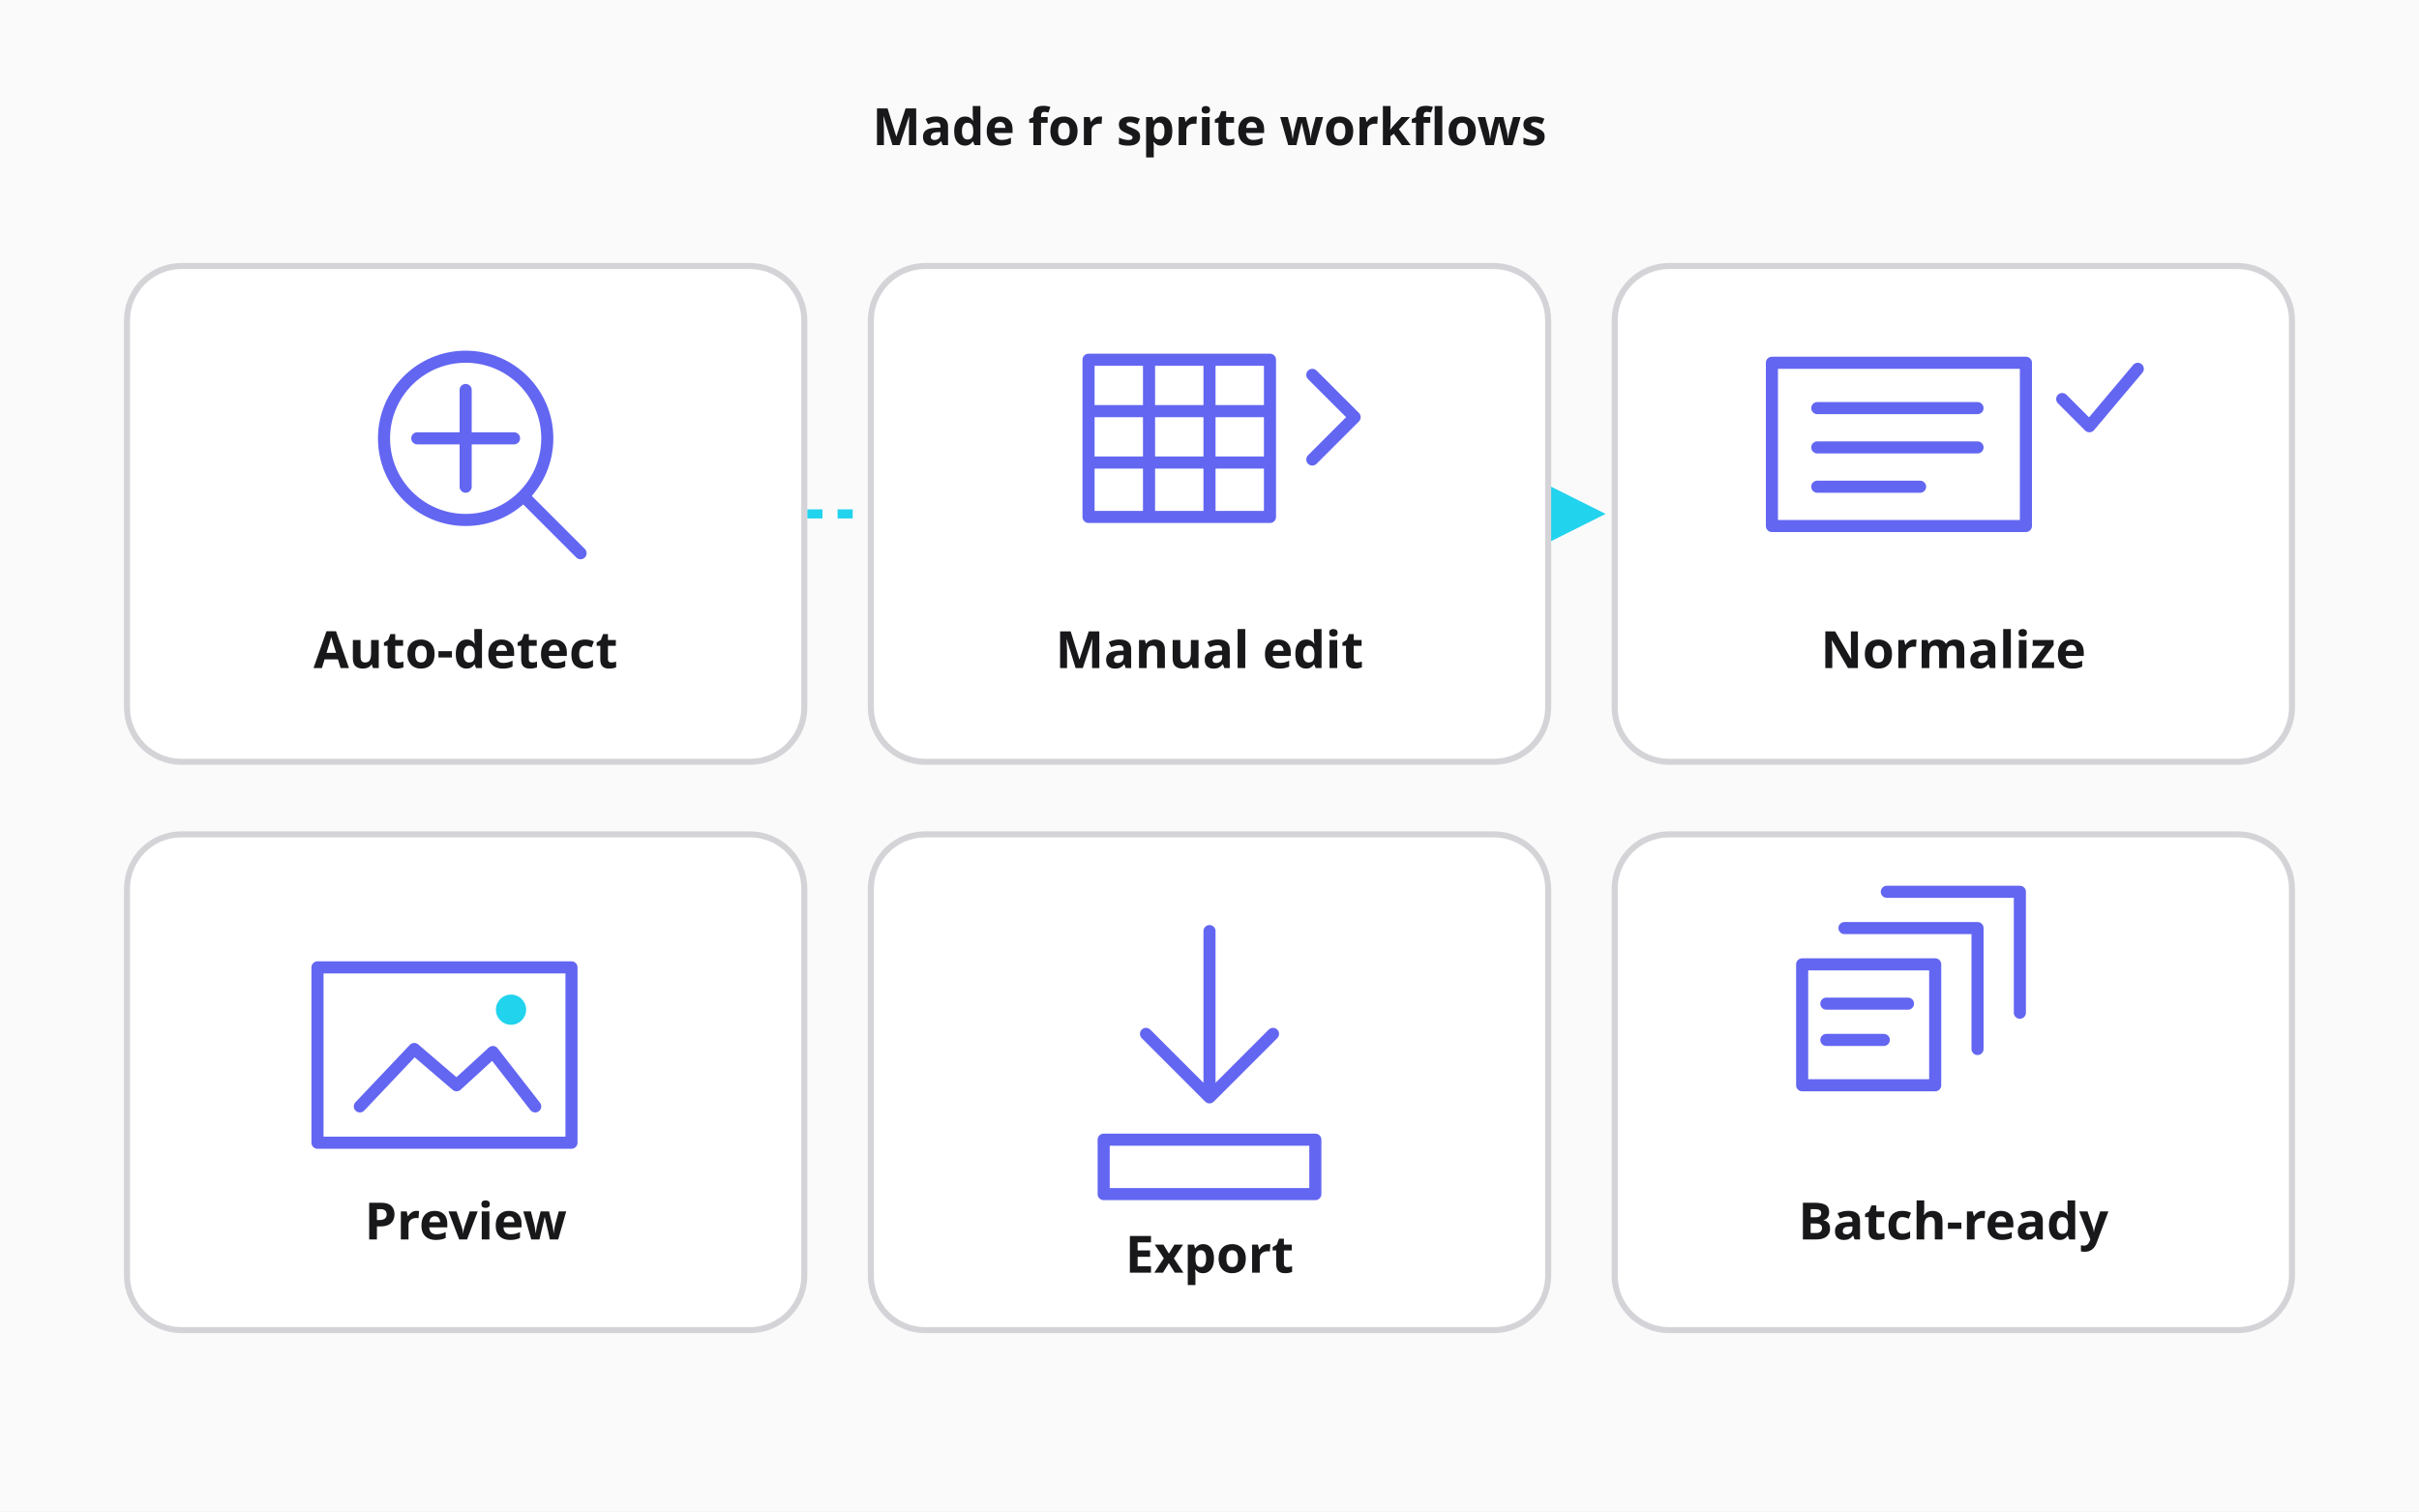
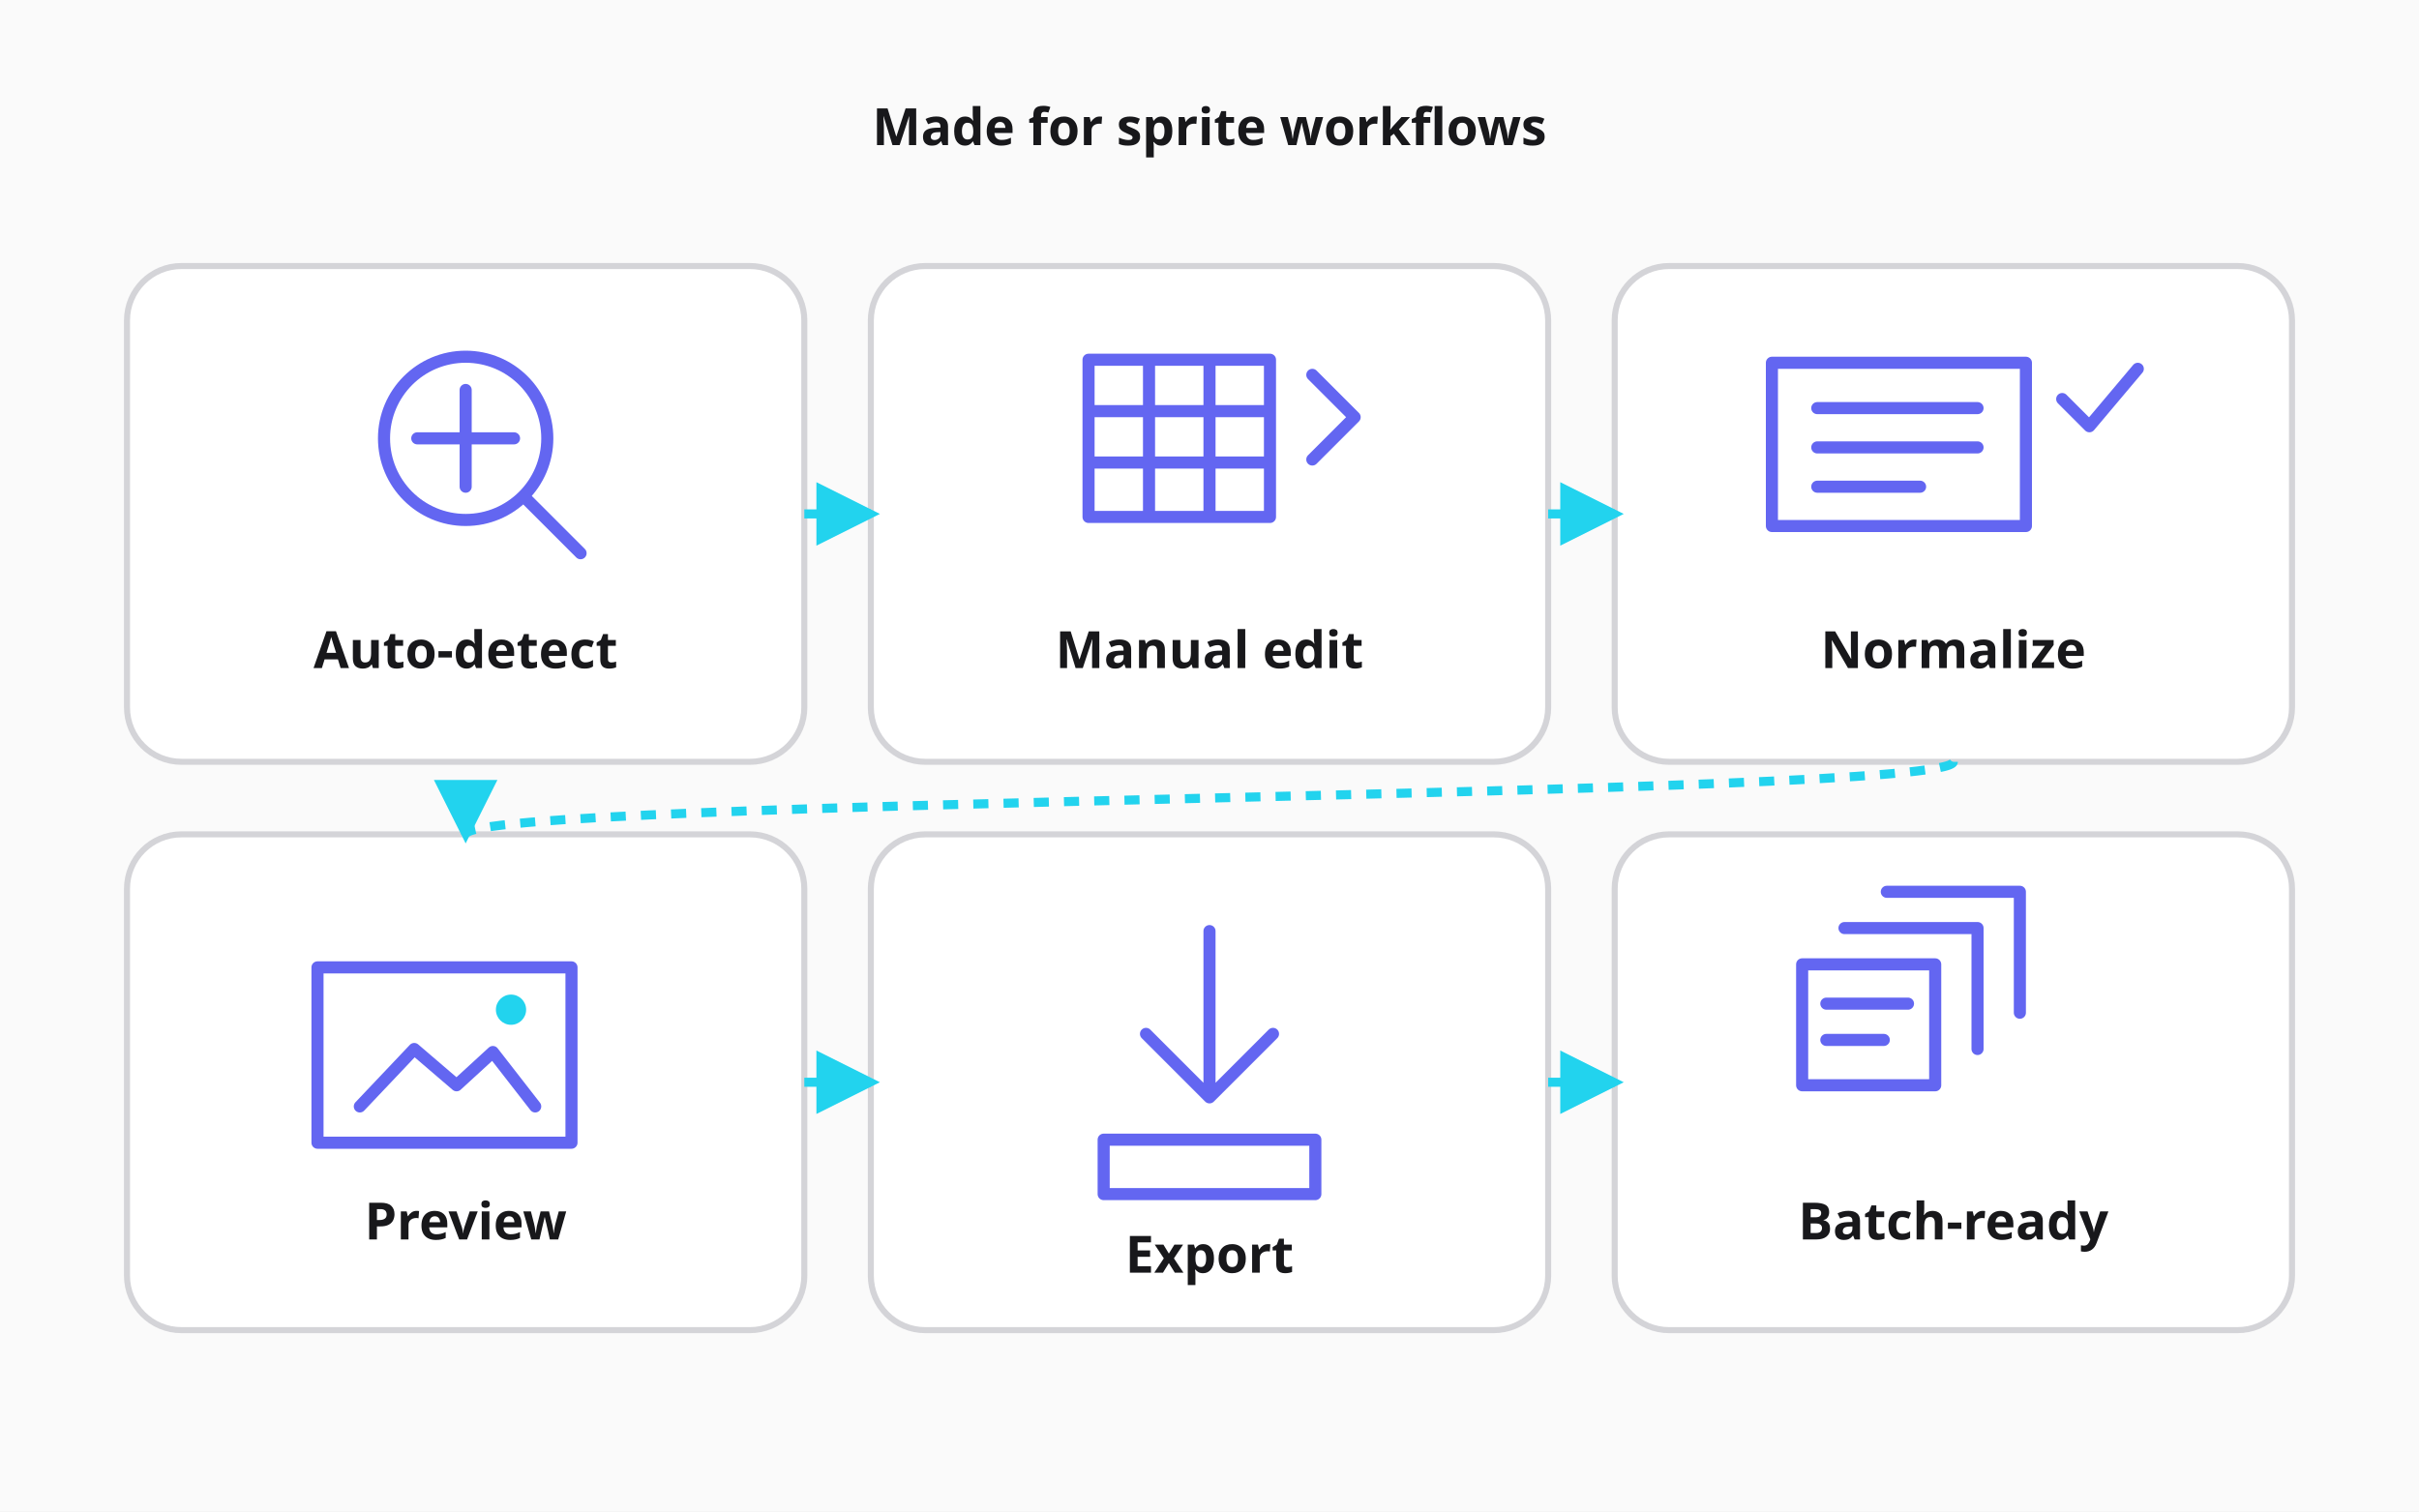
- <svg xmlns="http://www.w3.org/2000/svg" viewBox="0 0 800 500" role="img" aria-labelledby="title desc">
-   <style>.bg{fill:#fafafa}.card{fill:#fff;stroke:#d4d4d8;stroke-width:2}.text{fill:#18181b;font:650 17px system-ui,sans-serif}.ico{fill:none;stroke:#6366f1;stroke-width:4;stroke-linecap:round;stroke-linejoin:round}.active{animation:pulse 2.6s ease-in-out infinite}.fade{animation:fade .8s ease both}.dash{fill:none;stroke:#22d3ee;stroke-width:3;stroke-dasharray:5 5;marker-end:url(#arr);animation:dash 5s linear infinite}@keyframes pulse{50%{filter:drop-shadow(0 0 8px #22d3ee)}}@keyframes dash{to{stroke-dashoffset:-80}}@keyframes fade{from{opacity:0}to{opacity:1}}@media(prefers-color-scheme:dark){.bg{fill:#18181b}.card{fill:#27272a;stroke:#52525b}.text{fill:#fafafa}}</style>
+ <svg xmlns="http://www.w3.org/2000/svg" aria-labelledby="title desc" viewBox="0 0 800 500">
+   <style>
+         @keyframes pulse{50%{filter:drop-shadow(0 0 8px #22d3ee)}}@keyframes dash{to{stroke-dashoffset:-80}}@keyframes fade{0%{opacity:0}to{opacity:1}}.dash{fill:none;stroke:#22d3ee;stroke-width:3;stroke-dasharray:5 5;marker-end:url(#arr);animation:dash 5s linear infinite}.card{fill:#fff;stroke:#d4d4d8;stroke-width:2}.text{fill:#18181b;font:650 17px system-ui,sans-serif}.ico{fill:none;stroke:#6366f1;stroke-width:4;stroke-linecap:round;stroke-linejoin:round}@media (prefers-color-scheme:dark){svg&gt;path:first-of-type{fill:#18181b!important}.card{fill:#27272a;stroke:#52525b}.text{fill:#fafafa}}
+     </style>
  <defs>
-     <marker id="arr" markerWidth="7" markerHeight="7" refX="6" refY="3.5" orient="auto">
-       <path d="M0 0l7 3.5-7 3.5z" fill="#22d3ee" />
+     <marker id="arr" markerHeight="7" markerWidth="7" orient="auto" refX="6" refY="3.5">
+       <path fill="#22d3ee" d="m0 0 7 3.5L0 7z" />
    </marker>
  </defs>
-   <rect class="bg" width="800" height="500" />
-   <text class="text" x="400" y="48" text-anchor="middle" font-size="26">Made for sprite workflows</text>
-   <g class="fade">
-     <rect class="card active" x="42" y="88" width="224" height="164" rx="18" />
-     <path class="dash" d="M267 170h15M513 170h15" />
-     <circle class="ico" cx="154" cy="145" r="27" />
-     <path class="ico" d="M174 165l18 18M138 145h32M154 129v32" />
-     <text class="text" x="154" y="221" text-anchor="middle">Auto-detect</text>
-     <rect class="card" x="288" y="88" width="224" height="164" rx="18" />
-     <path class="ico" d="M360 119h60v52h-60zM380 119v52M400 119v52M360 136h60M360 153h60M434 124l14 14-14 14" />
-     <text class="text" x="400" y="221" text-anchor="middle">Manual edit</text>
-     <rect class="card" x="534" y="88" width="224" height="164" rx="18" />
-     <path class="ico" d="M586 120h84v54h-84zM601 135h53M601 148h53M601 161h34M682 132l9 9 16-19" />
-     <text class="text" x="646" y="221" text-anchor="middle">Normalize</text>
-     <rect class="card" x="42" y="276" width="224" height="164" rx="18" />
-     <path class="ico" d="M105 320h84v58h-84zM119 366l18-19 14 12 12-11 14 18" />
+   <path d="M0 0h800v500H0z" style="fill:#fafafa" />
+   <text x="400" y="48" class="text" font-size="26" text-anchor="middle">Made for sprite workflows</text>
+   <g style="animation:fade .8s ease both">
+     <rect width="224" height="164" x="42" y="88" class="card" rx="18" style="animation:pulse 2.6s ease-in-out infinite" />
+     <circle cx="154" cy="145" r="27" class="ico" />
+     <path d="m174 165 18 18m-54-38h32m-16-16v32" class="ico" />
+     <text x="154" y="221" class="text" text-anchor="middle">Auto-detect</text>
+     <rect width="224" height="164" x="288" y="88" class="card" rx="18" />
+     <path d="M360 119h60v52h-60zm20 0v52m20-52v52m-40-35h60m-60 17h60m14-29 14 14-14 14" class="ico" />
+     <text x="400" y="221" class="text" text-anchor="middle">Manual edit</text>
+     <rect width="224" height="164" x="534" y="88" class="card" rx="18" />
+     <path d="M586 120h84v54h-84zm15 15h53m-53 13h53m-53 13h34m47-29 9 9 16-19" class="ico" />
+     <text x="646" y="221" class="text" text-anchor="middle">Normalize</text>
+     <rect width="224" height="164" x="42" y="276" class="card" rx="18" />
+     <path d="M105 320h84v58h-84zm14 46 18-19 14 12 12-11 14 18" class="ico" />
    <circle cx="169" cy="334" r="5" fill="#22d3ee" />
-     <text class="text" x="154" y="410" text-anchor="middle">Preview</text>
-     <rect class="card" x="288" y="276" width="224" height="164" rx="18" />
-     <path class="ico" d="M400 308v55m-21-21 21 21 21-21M365 377h70v18h-70z" />
-     <text class="text" x="400" y="421" text-anchor="middle">Export</text>
-     <rect class="card" x="534" y="276" width="224" height="164" rx="18" />
-     <path class="ico" d="M596 319h44v40h-44zM610 307h44v40M624 295h44v40M604 332h27M604 344h19" />
-     <text class="text" x="646" y="410" text-anchor="middle">Batch-ready</text>
+     <text x="154" y="410" class="text" text-anchor="middle">Preview</text>
+     <rect width="224" height="164" x="288" y="276" class="card" rx="18" />
+     <path d="M400 308v55m-21-21 21 21 21-21m-56 35h70v18h-70z" class="ico" />
+     <text x="400" y="421" class="text" text-anchor="middle">Export</text>
+     <rect width="224" height="164" x="534" y="276" class="card" rx="18" />
+     <path d="M596 319h44v40h-44zm14-12h44v40m-30-52h44v40m-64-3h27m-27 12h19" class="ico" />
+     <text x="646" y="410" class="text" text-anchor="middle">Batch-ready</text>
+     <path d="M266 170h22" class="dash" />
+     <path d="M512 170h22" class="dash" />
+     <path d="M646 252c0 12-492 12-492 24" class="dash" />
+     <path d="M266 358h22" class="dash" />
+     <path d="M512 358h22" class="dash" />
  </g>
</svg>
